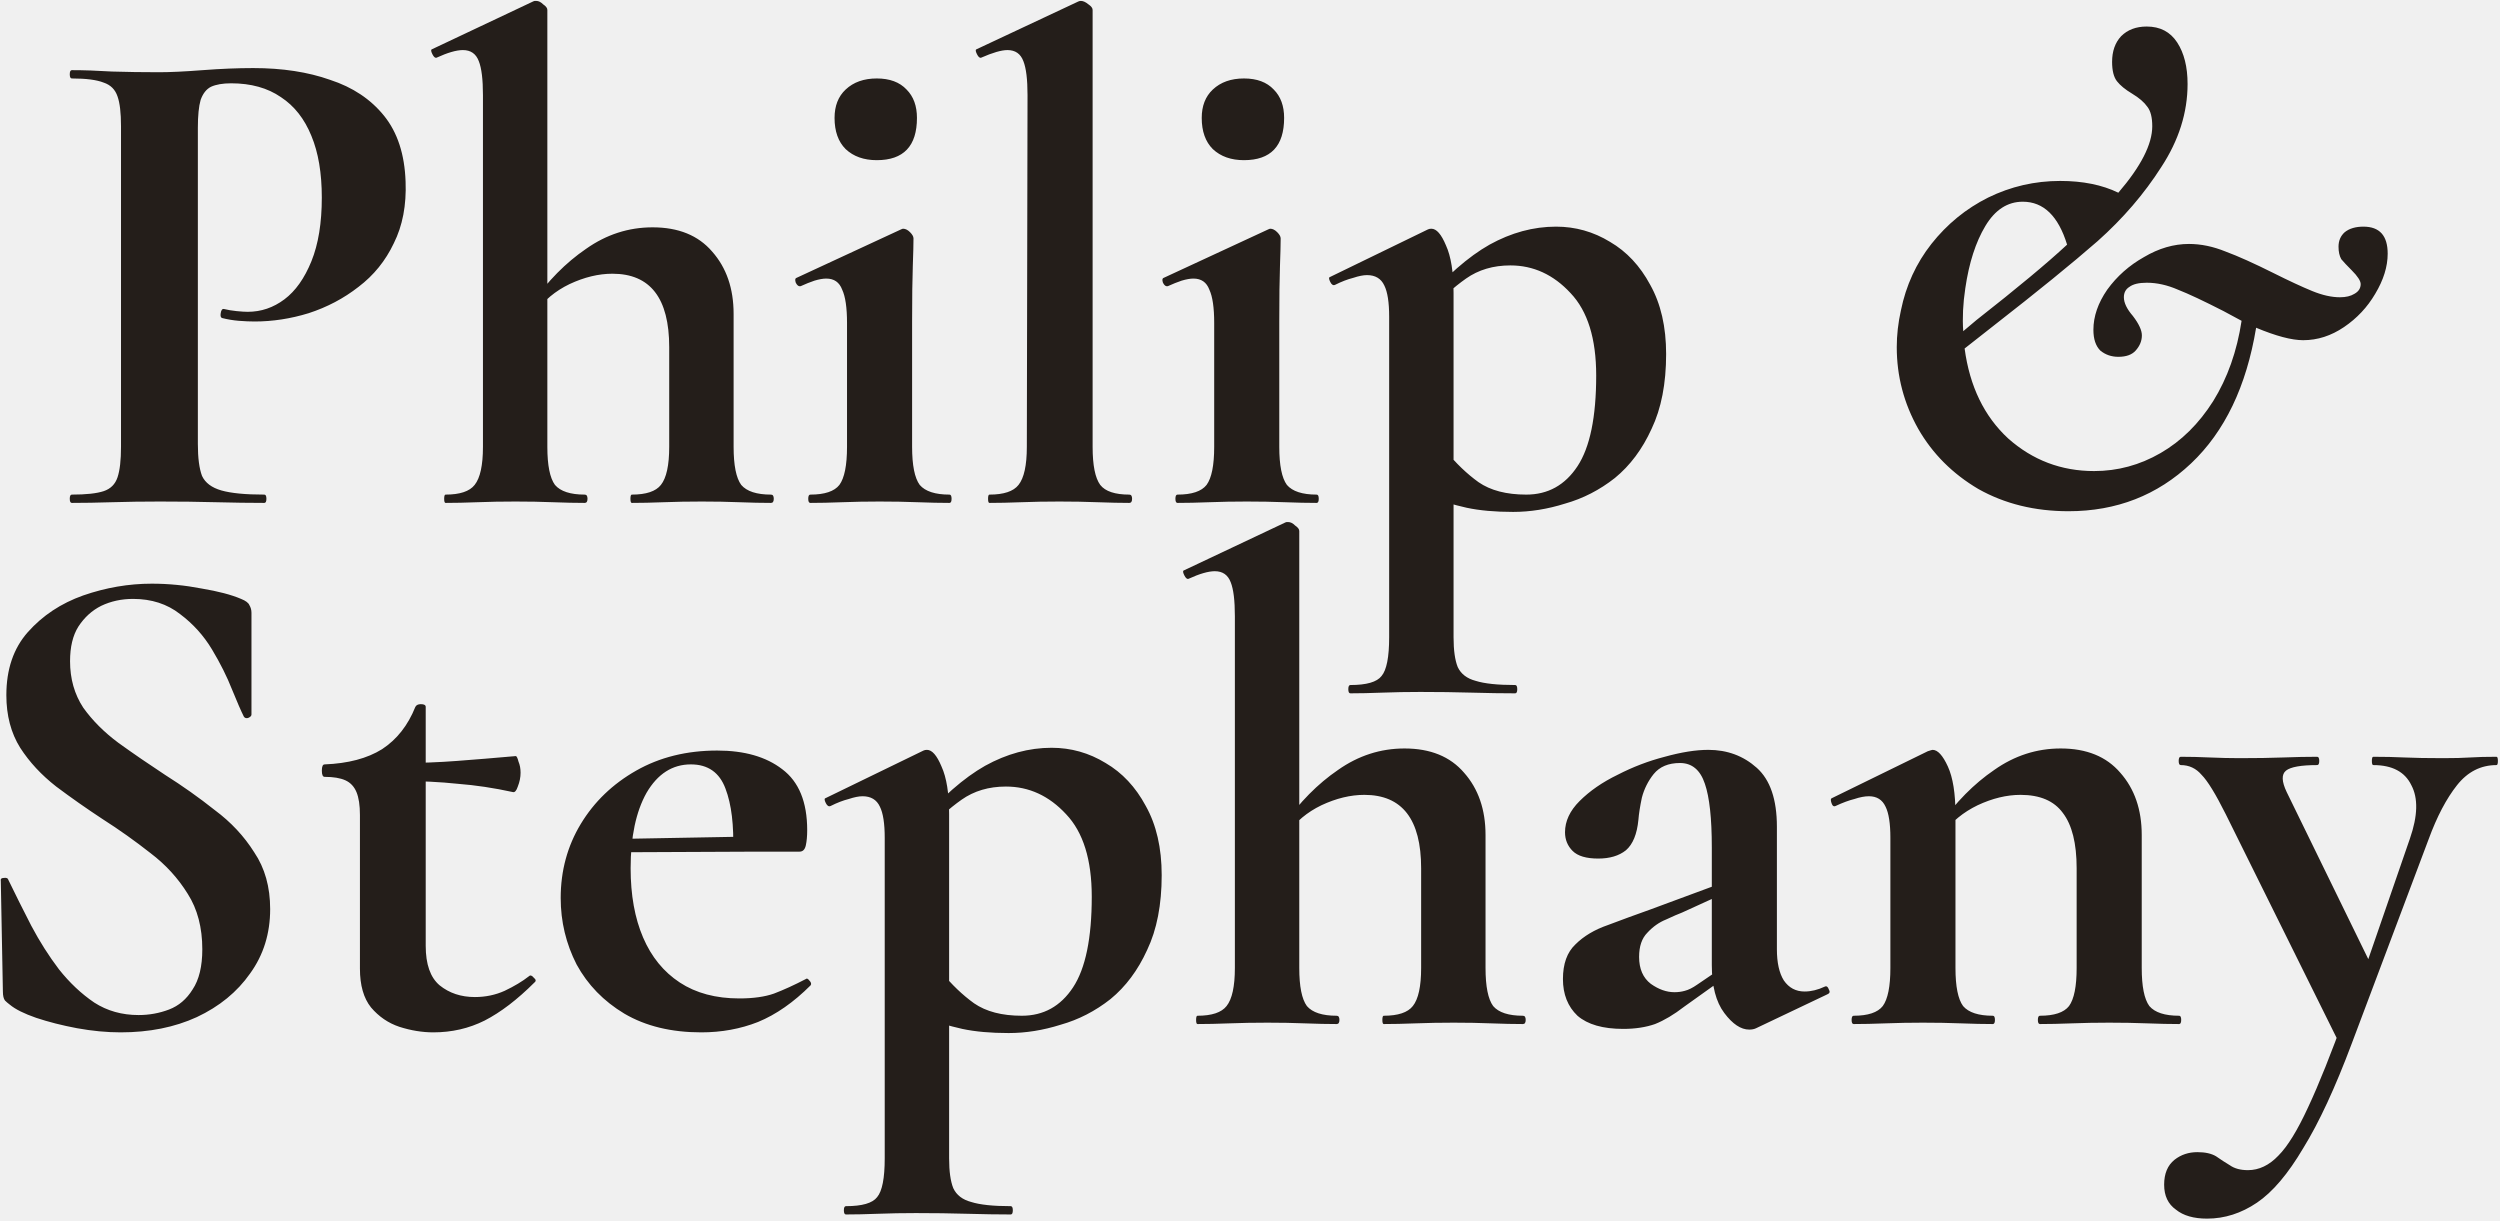
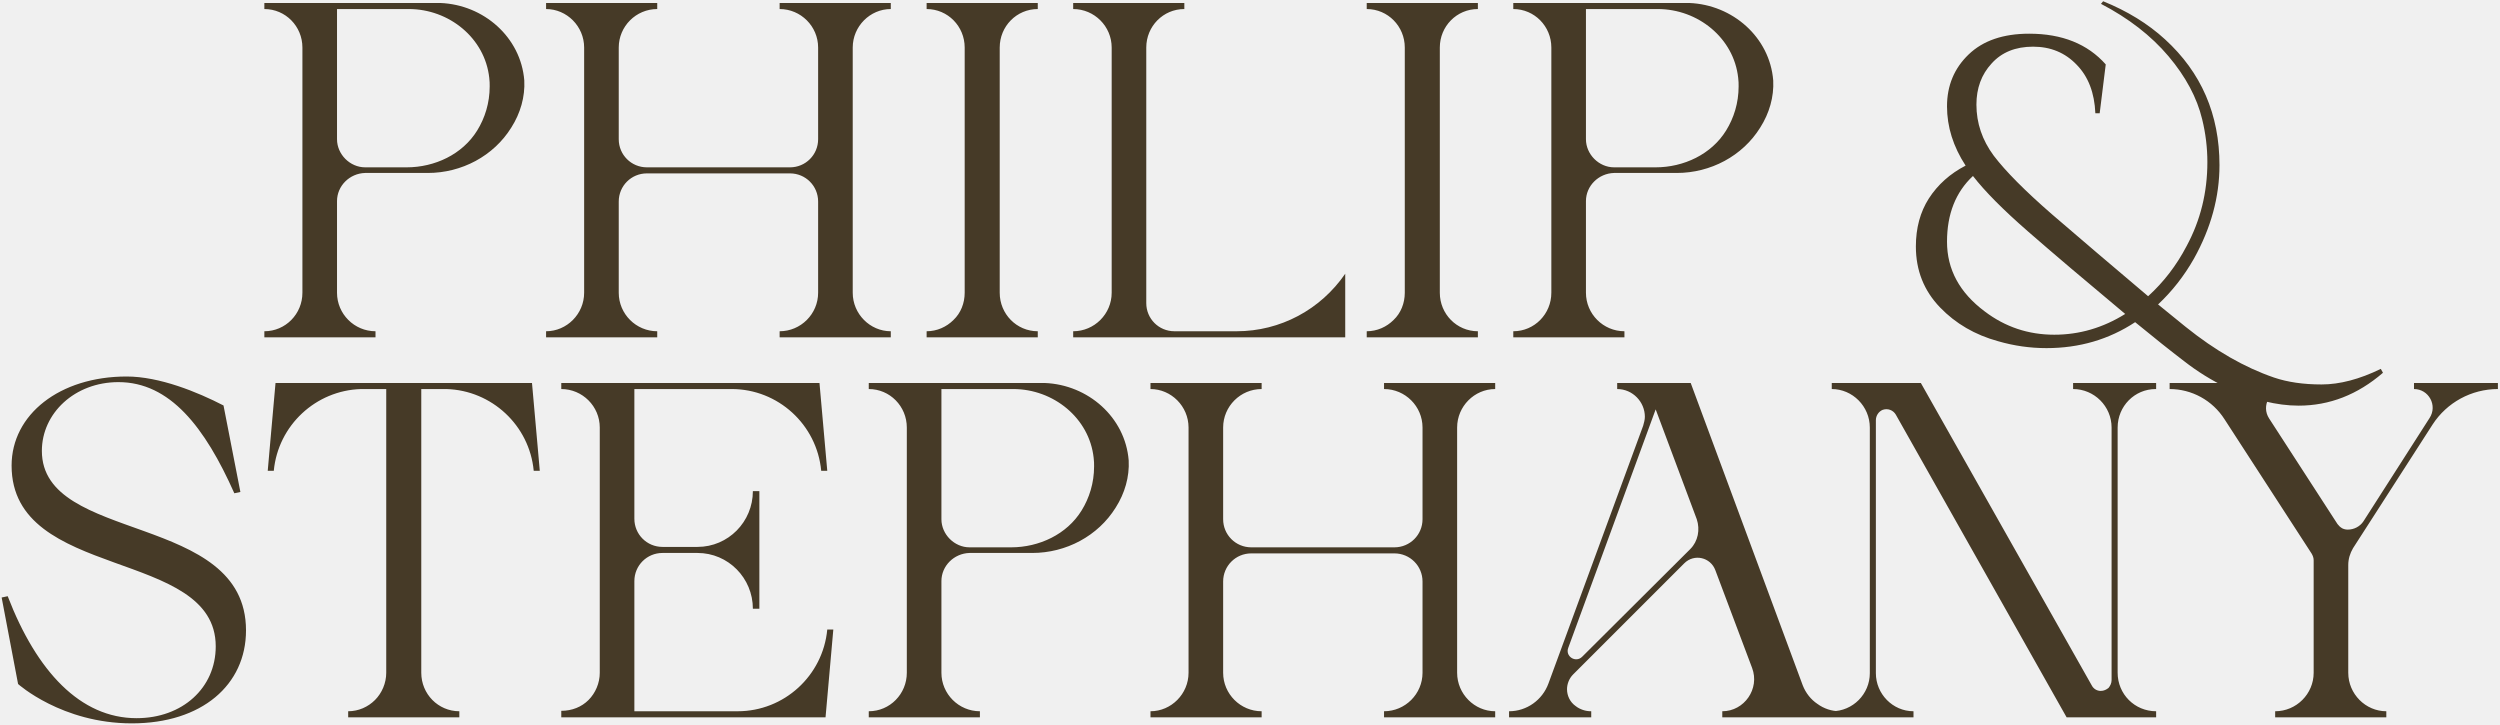
- <svg xmlns="http://www.w3.org/2000/svg" width="686" height="335" viewBox="0 0 686 335" fill="none">
-   <g clip-path="url(#clip0_293_13)">
-     <path d="M54.293 121.85C54.293 125.65 54.673 128.563 55.433 130.59C56.32 132.49 58.093 133.82 60.753 134.58C63.413 135.34 67.34 135.72 72.533 135.72C72.913 135.72 73.103 136.1 73.103 136.86C73.103 137.62 72.913 138 72.533 138C68.48 138 64.046 137.937 59.233 137.81C54.546 137.683 49.416 137.62 43.843 137.62C39.283 137.62 34.913 137.683 30.733 137.81C26.68 137.937 23.006 138 19.713 138C19.333 138 19.143 137.62 19.143 136.86C19.143 136.1 19.333 135.72 19.713 135.72C23.64 135.72 26.553 135.403 28.453 134.77C30.353 134.137 31.62 132.87 32.253 130.97C32.886 129.07 33.203 126.283 33.203 122.61V34.64C33.203 30.967 32.886 28.243 32.253 26.47C31.62 24.57 30.353 23.303 28.453 22.67C26.553 21.91 23.64 21.53 19.713 21.53C19.333 21.53 19.143 21.15 19.143 20.39C19.143 19.63 19.333 19.25 19.713 19.25C23.006 19.25 26.68 19.377 30.733 19.63C34.786 19.757 39.093 19.82 43.653 19.82C46.693 19.82 50.683 19.63 55.623 19.25C60.563 18.87 65.186 18.68 69.493 18.68C77.473 18.68 84.503 19.757 90.583 21.91C96.79 23.937 101.729 27.23 105.403 31.79C109.076 36.35 111.039 42.367 111.293 49.84C111.546 56.3 110.469 61.937 108.063 66.75C105.783 71.563 102.553 75.553 98.373 78.72C94.32 81.887 89.76 84.293 84.693 85.94C79.753 87.46 74.813 88.22 69.873 88.22C68.606 88.22 67.15 88.157 65.503 88.03C63.983 87.903 62.463 87.65 60.943 87.27C60.563 87.143 60.436 86.7 60.563 85.94C60.69 85.053 61.006 84.673 61.513 84.8C62.526 85.053 63.666 85.243 64.933 85.37C66.2 85.497 67.213 85.56 67.973 85.56C71.646 85.56 75.003 84.42 78.043 82.14C81.083 79.86 83.553 76.377 85.453 71.69C87.353 67.003 88.303 61.177 88.303 54.21C88.303 47.497 87.353 41.86 85.453 37.3C83.553 32.613 80.766 29.067 77.093 26.66C73.42 24.127 68.86 22.86 63.413 22.86C61.133 22.86 59.296 23.177 57.903 23.81C56.636 24.443 55.686 25.647 55.053 27.42C54.546 29.193 54.293 31.727 54.293 35.02V121.85ZM122.262 138C122.009 138 121.882 137.62 121.882 136.86C121.882 136.1 122.009 135.72 122.262 135.72C126.189 135.72 128.849 134.833 130.242 133.06C131.762 131.16 132.522 127.677 132.522 122.61V26.09C132.522 21.783 132.142 18.68 131.382 16.78C130.622 14.753 129.166 13.74 127.012 13.74C125.239 13.74 122.832 14.437 119.792 15.83C119.412 15.957 119.032 15.64 118.652 14.88C118.272 14.12 118.209 13.677 118.462 13.55L146.202 0.44C146.456 0.313 146.646 0.25 146.772 0.25C146.899 0.25 147.026 0.25 147.152 0.25C147.786 0.25 148.419 0.567 149.052 1.2C149.812 1.707 150.192 2.213 150.192 2.72V122.61C150.192 127.677 150.889 131.16 152.282 133.06C153.802 134.833 156.526 135.72 160.452 135.72C160.959 135.72 161.212 136.1 161.212 136.86C161.212 137.62 160.959 138 160.452 138C157.919 138 155.006 137.937 151.712 137.81C148.546 137.683 145.126 137.62 141.452 137.62C137.779 137.62 134.296 137.683 131.002 137.81C127.709 137.937 124.796 138 122.262 138ZM173.372 138C173.119 138 172.992 137.62 172.992 136.86C172.992 136.1 173.119 135.72 173.372 135.72C177.299 135.72 179.959 134.833 181.352 133.06C182.872 131.16 183.632 127.677 183.632 122.61V95.25C183.632 81.823 178.439 75.11 168.052 75.11C164.252 75.11 160.326 76.06 156.272 77.96C152.346 79.86 149.242 82.457 146.962 85.75L145.822 83.47C150.256 77.137 155.259 72.07 160.832 68.27C166.406 64.343 172.486 62.38 179.072 62.38C186.166 62.38 191.612 64.597 195.412 69.03C199.339 73.463 201.302 79.163 201.302 86.13V122.61C201.302 127.677 201.999 131.16 203.392 133.06C204.912 134.833 207.636 135.72 211.562 135.72C212.069 135.72 212.322 136.1 212.322 136.86C212.322 137.62 212.069 138 211.562 138C209.029 138 206.116 137.937 202.822 137.81C199.656 137.683 196.236 137.62 192.562 137.62C188.889 137.62 185.406 137.683 182.112 137.81C178.819 137.937 175.906 138 173.372 138ZM222.352 138C221.972 138 221.782 137.62 221.782 136.86C221.782 136.1 221.972 135.72 222.352 135.72C226.279 135.72 228.939 134.833 230.332 133.06C231.726 131.16 232.422 127.677 232.422 122.61V88.6C232.422 84.42 231.979 81.38 231.092 79.48C230.332 77.453 228.876 76.44 226.722 76.44C225.836 76.44 224.759 76.63 223.492 77.01C222.352 77.39 221.086 77.897 219.692 78.53C219.186 78.657 218.742 78.34 218.362 77.58C218.109 76.82 218.172 76.377 218.552 76.25L247.242 62.95C247.496 62.823 247.686 62.76 247.812 62.76C248.446 62.76 249.079 63.077 249.712 63.71C250.346 64.343 250.662 64.913 250.662 65.42C250.662 66.94 250.599 69.473 250.472 73.02C250.346 76.567 250.282 81.633 250.282 88.22V122.61C250.282 127.677 250.979 131.16 252.372 133.06C253.892 134.833 256.616 135.72 260.542 135.72C260.922 135.72 261.112 136.1 261.112 136.86C261.112 137.62 260.922 138 260.542 138C258.009 138 255.096 137.937 251.802 137.81C248.509 137.683 245.026 137.62 241.352 137.62C237.806 137.62 234.386 137.683 231.092 137.81C227.799 137.937 224.886 138 222.352 138ZM240.592 43.95C237.046 43.95 234.196 42.937 232.042 40.91C230.016 38.883 229.002 36.033 229.002 32.36C229.002 29.067 230.016 26.47 232.042 24.57C234.196 22.543 237.046 21.53 240.592 21.53C244.139 21.53 246.862 22.543 248.762 24.57C250.662 26.47 251.612 29.067 251.612 32.36C251.612 40.087 247.939 43.95 240.592 43.95ZM271.504 138C271.251 138 271.124 137.62 271.124 136.86C271.124 136.1 271.251 135.72 271.504 135.72C275.431 135.72 278.091 134.833 279.484 133.06C281.004 131.16 281.764 127.677 281.764 122.61L281.954 26.09C281.954 21.783 281.574 18.68 280.814 16.78C280.054 14.753 278.598 13.74 276.444 13.74C274.798 13.74 272.391 14.437 269.224 15.83C268.844 15.957 268.464 15.64 268.084 14.88C267.704 14.12 267.641 13.677 267.894 13.55L295.824 0.44C296.078 0.313 296.331 0.25 296.584 0.25C297.218 0.25 297.914 0.567 298.674 1.2C299.434 1.707 299.814 2.213 299.814 2.72V122.61C299.814 127.677 300.511 131.16 301.904 133.06C303.298 134.833 305.958 135.72 309.884 135.72C310.391 135.72 310.644 136.1 310.644 136.86C310.644 137.62 310.391 138 309.884 138C307.478 138 304.564 137.937 301.144 137.81C297.851 137.683 294.368 137.62 290.694 137.62C287.021 137.62 283.538 137.683 280.244 137.81C276.951 137.937 274.038 138 271.504 138ZM323.104 138C322.724 138 322.534 137.62 322.534 136.86C322.534 136.1 322.724 135.72 323.104 135.72C327.031 135.72 329.691 134.833 331.084 133.06C332.478 131.16 333.174 127.677 333.174 122.61V88.6C333.174 84.42 332.731 81.38 331.844 79.48C331.084 77.453 329.628 76.44 327.474 76.44C326.588 76.44 325.511 76.63 324.244 77.01C323.104 77.39 321.838 77.897 320.444 78.53C319.938 78.657 319.494 78.34 319.114 77.58C318.861 76.82 318.924 76.377 319.304 76.25L347.994 62.95C348.248 62.823 348.438 62.76 348.564 62.76C349.198 62.76 349.831 63.077 350.464 63.71C351.098 64.343 351.414 64.913 351.414 65.42C351.414 66.94 351.351 69.473 351.224 73.02C351.098 76.567 351.034 81.633 351.034 88.22V122.61C351.034 127.677 351.731 131.16 353.124 133.06C354.644 134.833 357.368 135.72 361.294 135.72C361.674 135.72 361.864 136.1 361.864 136.86C361.864 137.62 361.674 138 361.294 138C358.761 138 355.848 137.937 352.554 137.81C349.261 137.683 345.778 137.62 342.104 137.62C338.558 137.62 335.138 137.683 331.844 137.81C328.551 137.937 325.638 138 323.104 138ZM341.344 43.95C337.798 43.95 334.948 42.937 332.794 40.91C330.768 38.883 329.754 36.033 329.754 32.36C329.754 29.067 330.768 26.47 332.794 24.57C334.948 22.543 337.798 21.53 341.344 21.53C344.891 21.53 347.614 22.543 349.514 24.57C351.414 26.47 352.364 29.067 352.364 32.36C352.364 40.087 348.691 43.95 341.344 43.95ZM370.546 190.25C370.166 190.25 369.976 189.87 369.976 189.11C369.976 188.35 370.166 187.97 370.546 187.97C374.98 187.97 377.83 187.147 379.096 185.5C380.49 183.853 381.186 180.307 381.186 174.86V86.89C381.186 82.963 380.743 80.113 379.856 78.34C378.97 76.44 377.386 75.49 375.106 75.49C374.093 75.49 372.826 75.743 371.306 76.25C369.786 76.63 368.14 77.263 366.366 78.15C365.86 78.403 365.416 78.15 365.036 77.39C364.656 76.63 364.593 76.187 364.846 76.06L391.826 62.95C392.08 62.823 392.396 62.76 392.776 62.76C394.17 62.76 395.5 64.28 396.766 67.32C398.16 70.36 398.856 74.73 398.856 80.43V174.86C398.856 178.407 399.236 181.13 399.996 183.03C400.883 184.93 402.53 186.197 404.936 186.83C407.343 187.59 410.953 187.97 415.766 187.97C416.146 187.97 416.336 188.35 416.336 189.11C416.336 189.87 416.146 190.25 415.766 190.25C412.22 190.25 408.23 190.187 403.796 190.06C399.363 189.933 394.676 189.87 389.736 189.87C386.19 189.87 382.706 189.933 379.286 190.06C375.993 190.187 373.08 190.25 370.546 190.25ZM415.196 140.47C410.256 140.47 406.013 140.09 402.466 139.33C399.046 138.57 394.93 137.367 390.116 135.72L396.766 123.75C399.553 127.17 402.53 130.02 405.696 132.3C408.99 134.58 413.36 135.72 418.806 135.72C424.76 135.72 429.446 133.123 432.866 127.93C436.286 122.737 437.996 114.44 437.996 103.04C437.996 92.907 435.653 85.37 430.966 80.43C426.28 75.363 420.77 72.83 414.436 72.83C409.75 72.83 405.696 74.033 402.276 76.44C398.856 78.847 395.5 81.887 392.206 85.56L390.306 83.28C396.766 75.807 402.91 70.423 408.736 67.13C414.69 63.837 420.77 62.19 426.976 62.19C432.296 62.19 437.236 63.583 441.796 66.37C446.356 69.03 450.03 72.957 452.816 78.15C455.73 83.343 457.186 89.677 457.186 97.15C457.186 105.257 455.856 112.097 453.196 117.67C450.663 123.243 447.306 127.74 443.126 131.16C438.946 134.453 434.386 136.797 429.446 138.19C424.633 139.71 419.883 140.47 415.196 140.47ZM648.53 62.19C652.963 62.19 655.18 64.66 655.18 69.6C655.18 73.147 654.04 76.82 651.76 80.62C649.606 84.293 646.756 87.333 643.21 89.74C639.663 92.147 635.926 93.35 632 93.35C628.833 93.35 624.526 92.21 619.08 89.93C616.42 106.017 610.466 118.43 601.22 127.17C591.973 135.91 580.763 140.28 567.59 140.28C558.343 140.28 550.11 138.253 542.89 134.2C535.796 130.02 530.286 124.51 526.36 117.67C522.433 110.703 520.47 103.23 520.47 95.25C520.47 91.957 520.85 88.6 521.61 85.18C523.003 78.34 525.79 72.26 529.97 66.94C534.276 61.493 539.47 57.25 545.55 54.21C551.756 51.17 558.343 49.65 565.31 49.65C571.516 49.65 576.836 50.727 581.27 52.88C587.476 45.66 590.58 39.58 590.58 34.64C590.58 32.233 590.136 30.46 589.25 29.32C588.363 28.053 586.97 26.85 585.07 25.71C583.17 24.57 581.776 23.43 580.89 22.29C580.003 21.15 579.56 19.377 579.56 16.97C579.56 14.057 580.383 11.713 582.03 9.94C583.803 8.167 586.146 7.28 589.06 7.28C592.733 7.28 595.52 8.737 597.42 11.65C599.32 14.563 600.27 18.363 600.27 23.05C600.27 30.903 597.863 38.503 593.05 45.85C588.363 53.197 582.536 59.973 575.57 66.18C568.603 72.26 559.103 79.987 547.07 89.36L539.09 95.63C540.483 106.017 544.473 114.25 551.06 120.33C557.773 126.283 565.626 129.26 574.62 129.26C581.08 129.26 587.16 127.613 592.86 124.32C598.56 121.027 603.373 116.277 607.3 110.07C611.226 103.737 613.823 96.39 615.09 88.03C614.583 87.777 612.936 86.89 610.15 85.37C604.703 82.583 600.523 80.62 597.61 79.48C594.696 78.213 591.846 77.58 589.06 77.58C586.906 77.58 585.323 77.96 584.31 78.72C583.296 79.353 582.79 80.303 582.79 81.57C582.79 83.09 583.613 84.8 585.26 86.7C586.906 88.853 587.73 90.627 587.73 92.02C587.73 93.54 587.16 94.933 586.02 96.2C585.006 97.34 583.423 97.91 581.27 97.91C579.37 97.91 577.723 97.34 576.33 96.2C575.063 94.933 574.43 93.033 574.43 90.5C574.43 86.827 575.696 83.153 578.23 79.48C580.89 75.807 584.246 72.83 588.3 70.55C592.353 68.143 596.47 66.94 600.65 66.94C603.943 66.94 607.3 67.637 610.72 69.03C614.14 70.297 618.51 72.26 623.83 74.92C628.136 77.073 631.683 78.72 634.47 79.86C637.256 81 639.79 81.57 642.07 81.57C643.716 81.57 645.046 81.253 646.06 80.62C647.2 79.987 647.77 79.1 647.77 77.96C647.77 77.073 646.946 75.807 645.3 74.16C644.033 72.893 643.083 71.88 642.45 71.12C641.943 70.233 641.69 69.093 641.69 67.7C641.69 66.053 642.26 64.723 643.4 63.71C644.666 62.697 646.376 62.19 648.53 62.19ZM539.28 79.1C538.646 83.28 538.456 87.207 538.71 90.88C540.99 88.98 542.193 87.967 542.32 87.84C553.466 79.1 561.763 72.197 567.21 67.13C564.803 59.277 560.75 55.35 555.05 55.35C550.87 55.35 547.45 57.567 544.79 62C542.13 66.433 540.293 72.133 539.28 79.1ZM19.223 181.44C19.223 186.253 20.426 190.497 22.833 194.17C25.366 197.717 28.596 200.947 32.523 203.86C36.576 206.773 40.82 209.687 45.253 212.6C50.066 215.64 54.626 218.87 58.933 222.29C63.366 225.583 66.976 229.447 69.763 233.88C72.676 238.187 74.133 243.38 74.133 249.46C74.133 256.173 72.296 262.063 68.623 267.13C65.076 272.197 60.2 276.187 53.993 279.1C47.913 281.887 40.946 283.28 33.093 283.28C29.293 283.28 25.303 282.9 21.123 282.14C17.07 281.38 13.333 280.43 9.913 279.29C6.62 278.15 4.213 276.947 2.693 275.68C2.186 275.3 1.743 274.92 1.363 274.54C0.983 274.033 0.793 273.21 0.793 272.07L0.223 241.86C0.096 241.227 0.35 240.91 0.983 240.91C1.743 240.783 2.186 240.973 2.313 241.48C4.213 245.407 6.303 249.587 8.583 254.02C10.863 258.327 13.396 262.317 16.183 265.99C19.096 269.663 22.326 272.703 25.873 275.11C29.42 277.39 33.473 278.53 38.033 278.53C40.946 278.53 43.733 278.023 46.393 277.01C49.053 275.997 51.206 274.16 52.853 271.5C54.626 268.84 55.513 265.167 55.513 260.48C55.513 254.527 54.183 249.46 51.523 245.28C48.863 240.973 45.443 237.237 41.263 234.07C37.083 230.777 32.713 227.673 28.153 224.76C23.72 221.847 19.476 218.87 15.423 215.83C11.37 212.663 8.076 209.117 5.543 205.19C3.01 201.137 1.743 196.323 1.743 190.75C1.743 183.657 3.706 177.893 7.633 173.46C11.686 168.9 16.753 165.543 22.833 163.39C29.04 161.237 35.31 160.16 41.643 160.16C46.203 160.16 50.763 160.603 55.323 161.49C59.883 162.25 63.493 163.2 66.153 164.34C67.42 164.847 68.18 165.417 68.433 166.05C68.813 166.683 69.003 167.38 69.003 168.14V196.07C69.003 196.45 68.686 196.767 68.053 197.02C67.546 197.147 67.166 197.02 66.913 196.64C66.153 195.12 65.076 192.65 63.683 189.23C62.29 185.683 60.453 182.01 58.173 178.21C55.893 174.41 52.98 171.18 49.433 168.52C45.886 165.733 41.58 164.34 36.513 164.34C33.346 164.34 30.433 164.973 27.773 166.24C25.24 167.507 23.15 169.407 21.503 171.94C19.983 174.347 19.223 177.513 19.223 181.44ZM118.906 283.28C115.866 283.28 112.763 282.773 109.596 281.76C106.556 280.747 103.96 278.973 101.806 276.44C99.78 273.907 98.766 270.36 98.766 265.8V223.62C98.766 220.96 98.45 218.87 97.816 217.35C97.183 215.83 96.17 214.753 94.776 214.12C93.383 213.487 91.483 213.17 89.076 213.17C88.57 213.17 88.316 212.6 88.316 211.46C88.316 210.32 88.57 209.75 89.076 209.75C95.536 209.497 100.793 208.103 104.846 205.57C108.9 202.91 111.94 199.047 113.966 193.98C114.22 193.473 114.726 193.22 115.486 193.22C116.373 193.22 116.816 193.473 116.816 193.98V259.53C116.816 264.597 118.083 268.207 120.616 270.36C123.276 272.513 126.506 273.59 130.306 273.59C133.22 273.59 135.943 273.02 138.476 271.88C141.136 270.613 143.353 269.283 145.126 267.89C145.506 267.51 145.95 267.637 146.456 268.27C147.09 268.777 147.153 269.22 146.646 269.6C141.96 274.287 137.4 277.77 132.966 280.05C128.66 282.203 123.973 283.28 118.906 283.28ZM140.756 217.35C135.563 216.21 130.496 215.45 125.556 215.07C120.743 214.563 115.613 214.31 110.166 214.31V209.37C115.36 209.37 120.426 209.18 125.366 208.8C130.433 208.42 135.816 207.977 141.516 207.47C141.77 207.47 142.023 207.977 142.276 208.99C142.656 209.877 142.846 210.89 142.846 212.03C142.846 213.297 142.593 214.563 142.086 215.83C141.706 216.97 141.263 217.477 140.756 217.35ZM192.424 283.28C184.191 283.28 177.161 281.57 171.334 278.15C165.634 274.73 161.264 270.233 158.224 264.66C155.311 258.96 153.854 252.88 153.854 246.42C153.854 238.947 155.691 232.17 159.364 226.09C163.038 220.01 168.104 215.133 174.564 211.46C181.024 207.787 188.434 205.95 196.794 205.95C204.268 205.95 210.221 207.66 214.654 211.08C219.214 214.5 221.494 220.073 221.494 227.8C221.494 229.447 221.368 230.84 221.114 231.98C220.861 233.12 220.291 233.69 219.404 233.69H201.164C201.418 226.47 200.721 220.707 199.074 216.4C197.428 211.967 194.261 209.75 189.574 209.75C184.508 209.75 180.454 212.347 177.414 217.54C174.501 222.733 173.044 229.637 173.044 238.25C173.044 245.597 174.184 251.93 176.464 257.25C178.744 262.57 182.101 266.687 186.534 269.6C190.968 272.513 196.414 273.97 202.874 273.97C206.674 273.97 209.841 273.527 212.374 272.64C215.034 271.627 217.948 270.297 221.114 268.65C221.368 268.397 221.684 268.523 222.064 269.03C222.571 269.537 222.698 269.98 222.444 270.36C217.758 275.047 212.944 278.403 208.004 280.43C203.191 282.33 197.998 283.28 192.424 283.28ZM166.394 233.88L166.204 230.27L207.814 229.51V233.69L166.394 233.88ZM232.128 333.25C231.748 333.25 231.558 332.87 231.558 332.11C231.558 331.35 231.748 330.97 232.128 330.97C236.562 330.97 239.412 330.147 240.678 328.5C242.072 326.853 242.768 323.307 242.768 317.86V229.89C242.768 225.963 242.325 223.113 241.438 221.34C240.552 219.44 238.968 218.49 236.688 218.49C235.675 218.49 234.408 218.743 232.888 219.25C231.368 219.63 229.722 220.263 227.948 221.15C227.442 221.403 226.998 221.15 226.618 220.39C226.238 219.63 226.175 219.187 226.428 219.06L253.408 205.95C253.662 205.823 253.978 205.76 254.358 205.76C255.752 205.76 257.082 207.28 258.348 210.32C259.742 213.36 260.438 217.73 260.438 223.43V317.86C260.438 321.407 260.818 324.13 261.578 326.03C262.465 327.93 264.112 329.197 266.518 329.83C268.925 330.59 272.535 330.97 277.348 330.97C277.728 330.97 277.918 331.35 277.918 332.11C277.918 332.87 277.728 333.25 277.348 333.25C273.802 333.25 269.812 333.187 265.378 333.06C260.945 332.933 256.258 332.87 251.318 332.87C247.772 332.87 244.288 332.933 240.868 333.06C237.575 333.187 234.662 333.25 232.128 333.25ZM276.778 283.47C271.838 283.47 267.595 283.09 264.048 282.33C260.628 281.57 256.512 280.367 251.698 278.72L258.348 266.75C261.135 270.17 264.112 273.02 267.278 275.3C270.572 277.58 274.942 278.72 280.388 278.72C286.342 278.72 291.028 276.123 294.448 270.93C297.868 265.737 299.578 257.44 299.578 246.04C299.578 235.907 297.235 228.37 292.548 223.43C287.862 218.363 282.352 215.83 276.018 215.83C271.332 215.83 267.278 217.033 263.858 219.44C260.438 221.847 257.082 224.887 253.788 228.56L251.888 226.28C258.348 218.807 264.492 213.423 270.318 210.13C276.272 206.837 282.352 205.19 288.558 205.19C293.878 205.19 298.818 206.583 303.378 209.37C307.938 212.03 311.612 215.957 314.398 221.15C317.312 226.343 318.768 232.677 318.768 240.15C318.768 248.257 317.438 255.097 314.778 260.67C312.245 266.243 308.888 270.74 304.708 274.16C300.528 277.453 295.968 279.797 291.028 281.19C286.215 282.71 281.465 283.47 276.778 283.47ZM328.59 281C328.337 281 328.21 280.62 328.21 279.86C328.21 279.1 328.337 278.72 328.59 278.72C332.517 278.72 335.177 277.833 336.57 276.06C338.09 274.16 338.85 270.677 338.85 265.61V169.09C338.85 164.783 338.47 161.68 337.71 159.78C336.95 157.753 335.494 156.74 333.34 156.74C331.567 156.74 329.16 157.437 326.12 158.83C325.74 158.957 325.36 158.64 324.98 157.88C324.6 157.12 324.537 156.677 324.79 156.55L352.53 143.44C352.784 143.313 352.974 143.25 353.1 143.25C353.227 143.25 353.354 143.25 353.48 143.25C354.114 143.25 354.747 143.567 355.38 144.2C356.14 144.707 356.52 145.213 356.52 145.72V265.61C356.52 270.677 357.217 274.16 358.61 276.06C360.13 277.833 362.854 278.72 366.78 278.72C367.287 278.72 367.54 279.1 367.54 279.86C367.54 280.62 367.287 281 366.78 281C364.247 281 361.334 280.937 358.04 280.81C354.874 280.683 351.454 280.62 347.78 280.62C344.107 280.62 340.624 280.683 337.33 280.81C334.037 280.937 331.124 281 328.59 281ZM379.7 281C379.447 281 379.32 280.62 379.32 279.86C379.32 279.1 379.447 278.72 379.7 278.72C383.627 278.72 386.287 277.833 387.68 276.06C389.2 274.16 389.96 270.677 389.96 265.61V238.25C389.96 224.823 384.767 218.11 374.38 218.11C370.58 218.11 366.654 219.06 362.6 220.96C358.674 222.86 355.57 225.457 353.29 228.75L352.15 226.47C356.584 220.137 361.587 215.07 367.16 211.27C372.734 207.343 378.814 205.38 385.4 205.38C392.494 205.38 397.94 207.597 401.74 212.03C405.667 216.463 407.63 222.163 407.63 229.13V265.61C407.63 270.677 408.327 274.16 409.72 276.06C411.24 277.833 413.964 278.72 417.89 278.72C418.397 278.72 418.65 279.1 418.65 279.86C418.65 280.62 418.397 281 417.89 281C415.357 281 412.444 280.937 409.15 280.81C405.984 280.683 402.564 280.62 398.89 280.62C395.217 280.62 391.734 280.683 388.44 280.81C385.147 280.937 382.234 281 379.7 281ZM481.88 282.14C481.374 282.393 480.74 282.52 479.98 282.52C477.7 282.52 475.42 281 473.14 277.96C470.86 274.92 469.72 270.55 469.72 264.85V232.55C469.72 224.57 469.087 218.743 467.82 215.07C466.554 211.27 464.274 209.37 460.98 209.37C457.814 209.37 455.407 210.383 453.76 212.41C452.24 214.31 451.164 216.463 450.53 218.87C450.024 221.277 449.707 223.303 449.58 224.95C449.2 228.877 448.06 231.663 446.16 233.31C444.26 234.83 441.727 235.59 438.56 235.59C435.267 235.59 432.924 234.893 431.53 233.5C430.137 232.107 429.44 230.397 429.44 228.37C429.44 225.33 430.77 222.48 433.43 219.82C436.217 217.033 439.7 214.627 443.88 212.6C448.06 210.447 452.367 208.8 456.8 207.66C461.36 206.393 465.35 205.76 468.77 205.76C473.964 205.76 478.397 207.407 482.07 210.7C485.744 213.993 487.58 219.377 487.58 226.85V260.48C487.58 264.153 488.214 267.003 489.48 269.03C490.874 271.057 492.774 272.07 495.18 272.07C496.954 272.07 498.79 271.627 500.69 270.74C501.197 270.487 501.577 270.74 501.83 271.5C502.21 272.133 502.084 272.577 501.45 272.83L481.88 282.14ZM445.4 282.33C439.827 282.33 435.647 281.127 432.86 278.72C430.2 276.187 428.87 272.83 428.87 268.65C428.87 264.47 430.01 261.303 432.29 259.15C434.57 256.87 437.547 255.097 441.22 253.83C444.894 252.437 448.694 251.043 452.62 249.65L471.62 242.62L472.38 245.47L461.55 250.41C460.537 250.79 459.08 251.423 457.18 252.31C455.28 253.07 453.57 254.273 452.05 255.92C450.53 257.44 449.77 259.657 449.77 262.57C449.77 265.863 450.847 268.333 453 269.98C455.154 271.5 457.307 272.26 459.46 272.26C460.474 272.26 461.424 272.133 462.31 271.88C463.324 271.627 464.464 271.057 465.73 270.17L475.23 263.71L475.42 266.75L462.12 276.25C459.334 278.403 456.674 279.987 454.14 281C451.607 281.887 448.694 282.33 445.4 282.33ZM559.761 281C559.381 281 559.191 280.62 559.191 279.86C559.191 279.1 559.381 278.72 559.761 278.72C563.688 278.72 566.348 277.833 567.741 276.06C569.134 274.16 569.831 270.677 569.831 265.61V238.25C569.831 231.41 568.564 226.343 566.031 223.05C563.624 219.757 559.761 218.11 554.441 218.11C550.641 218.11 546.714 219.06 542.661 220.96C538.734 222.86 535.568 225.457 533.161 228.75L532.211 226.47C536.644 220.137 541.648 215.07 547.221 211.27C552.794 207.343 558.874 205.38 565.461 205.38C572.554 205.38 578.001 207.597 581.801 212.03C585.728 216.463 587.691 222.163 587.691 229.13V265.61C587.691 270.677 588.388 274.16 589.781 276.06C591.301 277.833 594.024 278.72 597.951 278.72C598.331 278.72 598.521 279.1 598.521 279.86C598.521 280.62 598.331 281 597.951 281C595.418 281 592.504 280.937 589.211 280.81C585.918 280.683 582.434 280.62 578.761 280.62C575.214 280.62 571.794 280.683 568.501 280.81C565.208 280.937 562.294 281 559.761 281ZM508.651 281C508.271 281 508.081 280.62 508.081 279.86C508.081 279.1 508.271 278.72 508.651 278.72C512.578 278.72 515.238 277.833 516.631 276.06C518.024 274.16 518.721 270.677 518.721 265.61V229.89C518.721 225.963 518.278 223.113 517.391 221.34C516.504 219.44 514.984 218.49 512.831 218.49C511.691 218.49 510.361 218.743 508.841 219.25C507.321 219.63 505.611 220.263 503.711 221.15C503.204 221.403 502.824 221.15 502.571 220.39C502.318 219.63 502.318 219.187 502.571 219.06L528.981 206.14C529.741 205.887 530.184 205.76 530.311 205.76C531.704 205.76 533.098 207.28 534.491 210.32C535.884 213.36 536.581 217.73 536.581 223.43V265.61C536.581 270.677 537.278 274.16 538.671 276.06C540.191 277.833 542.914 278.72 546.841 278.72C547.221 278.72 547.411 279.1 547.411 279.86C547.411 280.62 547.221 281 546.841 281C544.308 281 541.394 280.937 538.101 280.81C534.808 280.683 531.324 280.62 527.651 280.62C524.104 280.62 520.684 280.683 517.391 280.81C514.098 280.937 511.184 281 508.651 281ZM685.041 207.66C685.294 207.66 685.421 208.04 685.421 208.8C685.421 209.56 685.294 209.94 685.041 209.94C680.734 209.94 677.124 211.777 674.211 215.45C671.298 219.123 668.701 224.063 666.421 230.27L645.331 286.32C640.771 298.48 636.338 308.043 632.031 315.01C627.851 322.103 623.608 327.107 619.301 330.02C614.994 332.933 610.434 334.39 605.621 334.39C601.948 334.39 599.098 333.567 597.071 331.92C594.918 330.4 593.841 328.12 593.841 325.08C593.841 322.04 594.791 319.76 596.691 318.24C598.464 316.847 600.554 316.15 602.961 316.15C605.114 316.15 606.824 316.53 608.091 317.29C609.358 318.177 610.624 319 611.891 319.76C613.158 320.647 614.804 321.09 616.831 321.09C619.871 321.09 622.658 319.76 625.191 317.1C627.724 314.567 630.448 310.133 633.361 303.8C636.274 297.593 639.694 289.043 643.621 278.15L643.051 288.6L610.751 223.43C607.964 217.857 605.748 214.247 604.101 212.6C602.581 210.827 600.681 209.94 598.401 209.94C598.021 209.94 597.831 209.56 597.831 208.8C597.831 208.04 598.021 207.66 598.401 207.66C600.934 207.66 603.594 207.723 606.381 207.85C609.294 207.977 612.018 208.04 614.551 208.04C619.111 208.04 623.101 207.977 626.521 207.85C629.941 207.723 633.044 207.66 635.831 207.66C636.211 207.66 636.401 208.04 636.401 208.8C636.401 209.56 636.211 209.94 635.831 209.94C631.398 209.94 628.548 210.447 627.281 211.46C626.014 212.473 626.078 214.437 627.471 217.35L651.601 266.75L644.761 277.96L661.291 230.08C663.444 223.873 663.571 218.997 661.671 215.45C659.898 211.777 656.414 209.94 651.221 209.94C650.968 209.94 650.841 209.56 650.841 208.8C650.841 208.04 650.968 207.66 651.221 207.66C654.261 207.66 657.111 207.723 659.771 207.85C662.558 207.977 666.104 208.04 670.411 208.04C673.451 208.04 675.921 207.977 677.821 207.85C679.848 207.723 682.254 207.66 685.041 207.66Z" fill="#241E1A" />
-   </g>
-   <defs>
-     <clipPath id="clip0_293_13">
-       <rect width="686" height="335" fill="white" />
-     </clipPath>
-   </defs>
+ <svg xmlns="http://www.w3.org/2000/svg" width="1000" height="290" viewBox="0 0 1000 290" fill="none">
+   <path d="M209.715 32.162C210.061 38.736 208.158 45.31 204.525 51.019C197.432 62.437 184.63 69.184 171.136 69.184H146.051C139.823 69.357 134.806 74.374 134.806 80.429V117.105C134.806 125.582 141.726 132.502 150.203 132.502V134.924H105.742V132.502C114.219 132.502 120.966 125.582 120.966 117.105V19.014C120.966 10.537 114.219 3.617 105.742 3.617V1.195H176.153C193.453 1.887 208.331 14.862 209.715 32.162ZM190.858 52.23C193.972 47.213 195.875 41.158 195.875 34.584C195.875 33.546 195.875 32.335 195.702 31.124C193.972 15.208 179.613 3.617 163.524 3.617H134.806V55.69C134.806 61.745 139.996 66.935 146.051 66.935H162.659C173.904 66.935 184.976 61.745 190.858 52.23ZM341.09 19.014V117.105C341.09 125.582 348.01 132.502 356.314 132.502V134.924H311.853V132.502C320.33 132.502 327.25 125.582 327.25 117.105V80.602C327.25 74.374 322.233 69.357 316.005 69.357H258.742C252.514 69.357 247.497 74.374 247.497 80.602V117.105C247.497 125.582 254.417 132.502 262.894 132.502V134.924H218.433V132.502C226.737 132.502 233.657 125.582 233.657 117.105V19.014C233.657 10.537 226.737 3.617 218.433 3.617V1.195H262.894V3.617C254.417 3.617 247.497 10.537 247.497 19.014V55.69C247.497 61.918 252.514 66.935 258.742 66.935H316.005C322.233 66.935 327.25 61.918 327.25 55.69V19.014C327.25 10.537 320.33 3.617 311.853 3.617V1.195H356.314V3.617C348.01 3.617 341.09 10.537 341.09 19.014ZM399.886 117.105C399.886 125.582 406.633 132.502 415.11 132.502V134.924H370.649V132.502C374.801 132.502 378.607 130.772 381.375 128.004C384.316 125.236 385.873 121.257 385.873 117.105V19.014C385.873 10.537 379.126 3.617 370.649 3.617V1.195H415.11V3.617C406.633 3.617 399.886 10.537 399.886 19.014V117.105ZM538.09 109.493V134.924H429.273V132.502C437.75 132.502 444.67 125.582 444.67 117.105V19.014C444.67 10.537 437.75 3.617 429.273 3.617V1.195H473.734V3.617C465.257 3.617 458.51 10.537 458.51 19.014V121.257C458.51 127.485 463.527 132.502 469.755 132.502H494.667C512.14 132.502 528.229 123.852 538.09 109.493ZM575.927 117.105C575.927 125.582 582.674 132.502 591.151 132.502V134.924H546.69V132.502C550.842 132.502 554.648 130.772 557.416 128.004C560.357 125.236 561.914 121.257 561.914 117.105V19.014C561.914 10.537 555.167 3.617 546.69 3.617V1.195H591.151V3.617C582.674 3.617 575.927 10.537 575.927 19.014V117.105ZM709.287 32.162C709.633 38.736 707.73 45.31 704.097 51.019C697.004 62.437 684.202 69.184 670.708 69.184H645.623C639.395 69.357 634.378 74.374 634.378 80.429V117.105C634.378 125.582 641.298 132.502 649.775 132.502V134.924H605.314V132.502C613.791 132.502 620.538 125.582 620.538 117.105V19.014C620.538 10.537 613.791 3.617 605.314 3.617V1.195H675.725C693.025 1.887 707.903 14.862 709.287 32.162ZM690.43 52.23C693.544 47.213 695.447 41.158 695.447 34.584C695.447 33.546 695.447 32.335 695.274 31.124C693.544 15.208 679.185 3.617 663.096 3.617H634.378V55.69C634.378 61.745 639.568 66.935 645.623 66.935H662.231C673.476 66.935 684.548 61.745 690.43 52.23ZM953.188 149.11C943.039 157.875 931.794 162.258 919.453 162.258C910.688 162.258 901.173 159.894 890.908 155.165C884.68 152.166 878.914 148.591 873.608 144.439C868.303 140.402 861.787 135.212 854.059 128.869C843.564 135.789 831.742 139.249 818.594 139.249C812.02 139.249 805.562 138.326 799.218 136.481C789.992 133.944 782.264 129.446 776.036 122.987C769.578 116.298 766.348 108.167 766.348 98.594C766.348 91.213 768.078 84.812 771.538 79.391C775.114 73.855 780.015 69.472 786.243 66.243C781.284 58.631 778.804 50.731 778.804 42.542C778.804 34.238 781.688 27.318 787.454 21.782C793.221 16.246 801.294 13.478 811.674 13.478C824.822 13.478 835.029 17.572 842.295 25.761L839.873 45.31H838.143C837.797 37.121 835.318 30.663 830.704 25.934C826.091 21.09 820.267 18.668 813.231 18.668C806.196 18.668 800.66 20.917 796.623 25.415C792.587 29.798 790.568 35.276 790.568 41.85C790.568 49.231 792.875 56.036 797.488 62.264C802.217 68.492 809.944 76.277 820.67 85.619C831.512 94.961 844.371 105.918 859.249 118.489C865.477 112.838 870.61 106.148 874.646 98.421C880.182 88.156 882.95 76.969 882.95 64.859C882.95 59.092 882.258 53.383 880.874 47.732C878.798 39.082 874.3 30.663 867.38 22.474C860.46 14.285 851.464 7.308 840.392 1.541L841.257 0.503C850.945 4.424 859.192 9.499 865.996 15.727C880.528 28.99 887.794 45.771 887.794 66.07C887.794 78.757 884.392 91.213 877.587 103.438C873.666 110.358 868.88 116.471 863.228 121.776L874.3 130.772C886.064 140.229 897.828 146.976 909.592 151.013C915.013 152.858 921.356 153.781 928.622 153.781C935.888 153.781 943.789 151.705 952.323 147.553L953.188 149.11ZM793.855 124.544C802.044 130.772 811.328 133.886 821.708 133.886C831.742 133.886 841.2 131.118 850.08 125.582C834.049 112.203 821.074 101.189 811.155 92.539C801.237 83.889 793.913 76.508 789.184 70.395C782.264 76.854 778.804 85.619 778.804 96.691C778.804 107.763 783.821 117.047 793.855 124.544ZM16.747 180.356C16.747 217.551 98.403 204.749 98.403 252.151C98.403 273.949 80.757 289.346 52.731 289.346C24.706 289.346 7.232 273.603 7.232 273.603L0.658 239.003L3.08 238.484C14.671 268.586 32.145 287.27 54.635 287.27C72.972 287.27 86.293 275.16 86.293 258.552C86.293 219.108 4.637 232.429 4.637 186.238C4.637 165.824 23.84 150.6 50.656 150.6C63.803 150.6 79.028 156.828 89.407 162.191L96.154 196.791L93.733 197.31C81.969 170.841 67.956 152.849 47.368 152.849C29.895 152.849 16.747 165.305 16.747 180.356ZM213.489 188.314C211.759 170.149 196.708 156.136 178.543 155.617H168.509V269.105C168.509 277.582 175.256 284.502 183.733 284.502V286.924H139.272V284.502C143.424 284.502 147.23 282.772 149.998 280.004C152.766 277.236 154.496 273.257 154.496 269.105V155.617H144.462C126.297 156.136 111.246 170.149 109.516 188.314H107.094L107.959 178.453L110.208 153.195H212.797L215.046 178.453L215.911 188.314H213.489ZM253.748 284.502H295.095C313.606 284.502 329.176 270.316 330.906 251.805H333.328L330.214 286.924H224.511V284.329C228.836 284.329 232.642 282.772 235.41 280.004C238.178 277.236 239.908 273.257 239.908 269.105V171.014C239.908 162.537 232.988 155.617 224.511 155.617V153.195H327.792L330.906 188.314H328.484C326.754 169.803 311.184 155.617 292.673 155.617H253.748V207.517C253.748 213.745 258.765 218.762 264.993 218.762H279.006C291.289 218.762 301.15 208.728 301.15 196.445H303.745V243.501H301.15C301.15 231.218 291.289 221.184 279.006 221.184H264.993C258.765 221.184 253.748 226.201 253.748 232.429V284.502ZM451.476 184.162C451.822 190.736 449.919 197.31 446.286 203.019C439.193 214.437 426.391 221.184 412.897 221.184H387.812C381.584 221.357 376.567 226.374 376.567 232.429V269.105C376.567 277.582 383.487 284.502 391.964 284.502V286.924H347.503V284.502C355.98 284.502 362.727 277.582 362.727 269.105V171.014C362.727 162.537 355.98 155.617 347.503 155.617V153.195H417.914C435.214 153.887 450.092 166.862 451.476 184.162ZM432.619 204.23C435.733 199.213 437.636 193.158 437.636 186.584C437.636 185.546 437.636 184.335 437.463 183.124C435.733 167.208 421.374 155.617 405.285 155.617H376.567V207.69C376.567 213.745 381.757 218.935 387.812 218.935H404.42C415.665 218.935 426.737 213.745 432.619 204.23ZM582.851 171.014V269.105C582.851 277.582 589.771 284.502 598.075 284.502V286.924H553.614V284.502C562.091 284.502 569.011 277.582 569.011 269.105V232.602C569.011 226.374 563.994 221.357 557.766 221.357H500.503C494.275 221.357 489.258 226.374 489.258 232.602V269.105C489.258 277.582 496.178 284.502 504.655 284.502V286.924H460.194V284.502C468.498 284.502 475.418 277.582 475.418 269.105V171.014C475.418 162.537 468.498 155.617 460.194 155.617V153.195H504.655V155.617C496.178 155.617 489.258 162.537 489.258 171.014V207.69C489.258 213.918 494.275 218.935 500.503 218.935H557.766C563.994 218.935 569.011 213.918 569.011 207.69V171.014C569.011 162.537 562.091 155.617 553.614 155.617V153.195H598.075V155.617C589.771 155.617 582.851 162.537 582.851 171.014ZM726.973 281.561C729.568 283.464 732.682 284.502 735.969 284.502V286.924H688.913V284.502C697.736 284.502 703.964 275.506 700.85 267.202L686.145 228.104C684.242 222.914 677.668 221.357 673.689 225.336L629.228 269.797C627.671 271.354 626.806 273.603 626.806 275.679C626.806 278.274 628.017 280.869 630.266 282.426C631.131 283.118 632.169 283.637 633.207 283.983C634.245 284.329 635.283 284.502 636.494 284.502V286.924H603.624V284.502C610.717 284.502 616.945 280.004 619.367 273.43L657.254 170.322C657.6 169.111 657.946 167.9 657.946 166.689C657.946 160.807 653.102 155.617 646.874 155.617V153.195H676.284L721.091 274.122C722.302 277.236 724.378 279.831 726.973 281.561ZM676.111 219.627C679.225 216.513 680.09 211.842 678.706 207.69L662.271 163.748L627.325 259.071C625.941 262.531 630.266 265.299 632.861 262.704L676.111 219.627ZM862.28 155.617C853.803 155.617 847.056 162.537 847.056 171.014V269.105C847.056 277.582 853.803 284.502 862.453 284.502V286.924H826.642L758.307 165.824C757.269 164.094 755.193 163.229 753.117 163.921C751.387 164.613 750.349 166.343 750.349 168.073V269.278C750.349 277.582 757.096 284.502 765.4 284.502V286.924H732.703V284.502C741.18 284.502 747.927 277.582 747.927 269.278V171.014C747.927 162.537 741.007 155.617 732.703 155.617V153.195H768.341L836.676 274.122C837.368 275.506 838.752 276.371 840.309 276.371C841.52 276.371 842.558 275.852 843.423 275.16C844.115 274.295 844.634 273.257 844.634 272.046V171.014C844.634 162.537 837.714 155.617 829.237 155.617V153.195H862.453V155.617H862.28ZM999.162 153.195V155.617C988.609 155.617 978.748 160.98 973.039 169.803L941.207 219.281C939.996 221.357 939.304 223.606 939.304 226.028V269.105C939.304 277.582 946.224 284.502 954.528 284.502V286.924H910.067V284.502C918.544 284.502 925.464 277.582 925.464 269.105V224.125C925.464 223.087 925.118 222.222 924.599 221.357L889.826 167.727C884.982 160.115 876.678 155.617 867.855 155.617V153.195H914.046V155.617C907.991 155.617 904.358 162.364 907.645 167.381L934.979 209.593C935.498 210.285 936.017 210.804 936.882 211.323C937.574 211.669 938.266 211.842 939.131 211.842C941.553 211.842 943.975 210.631 945.359 208.555L971.828 167.208C975.115 162.191 971.482 155.617 965.6 155.617V153.195H999.162Z" fill="#463A27" />
</svg>
